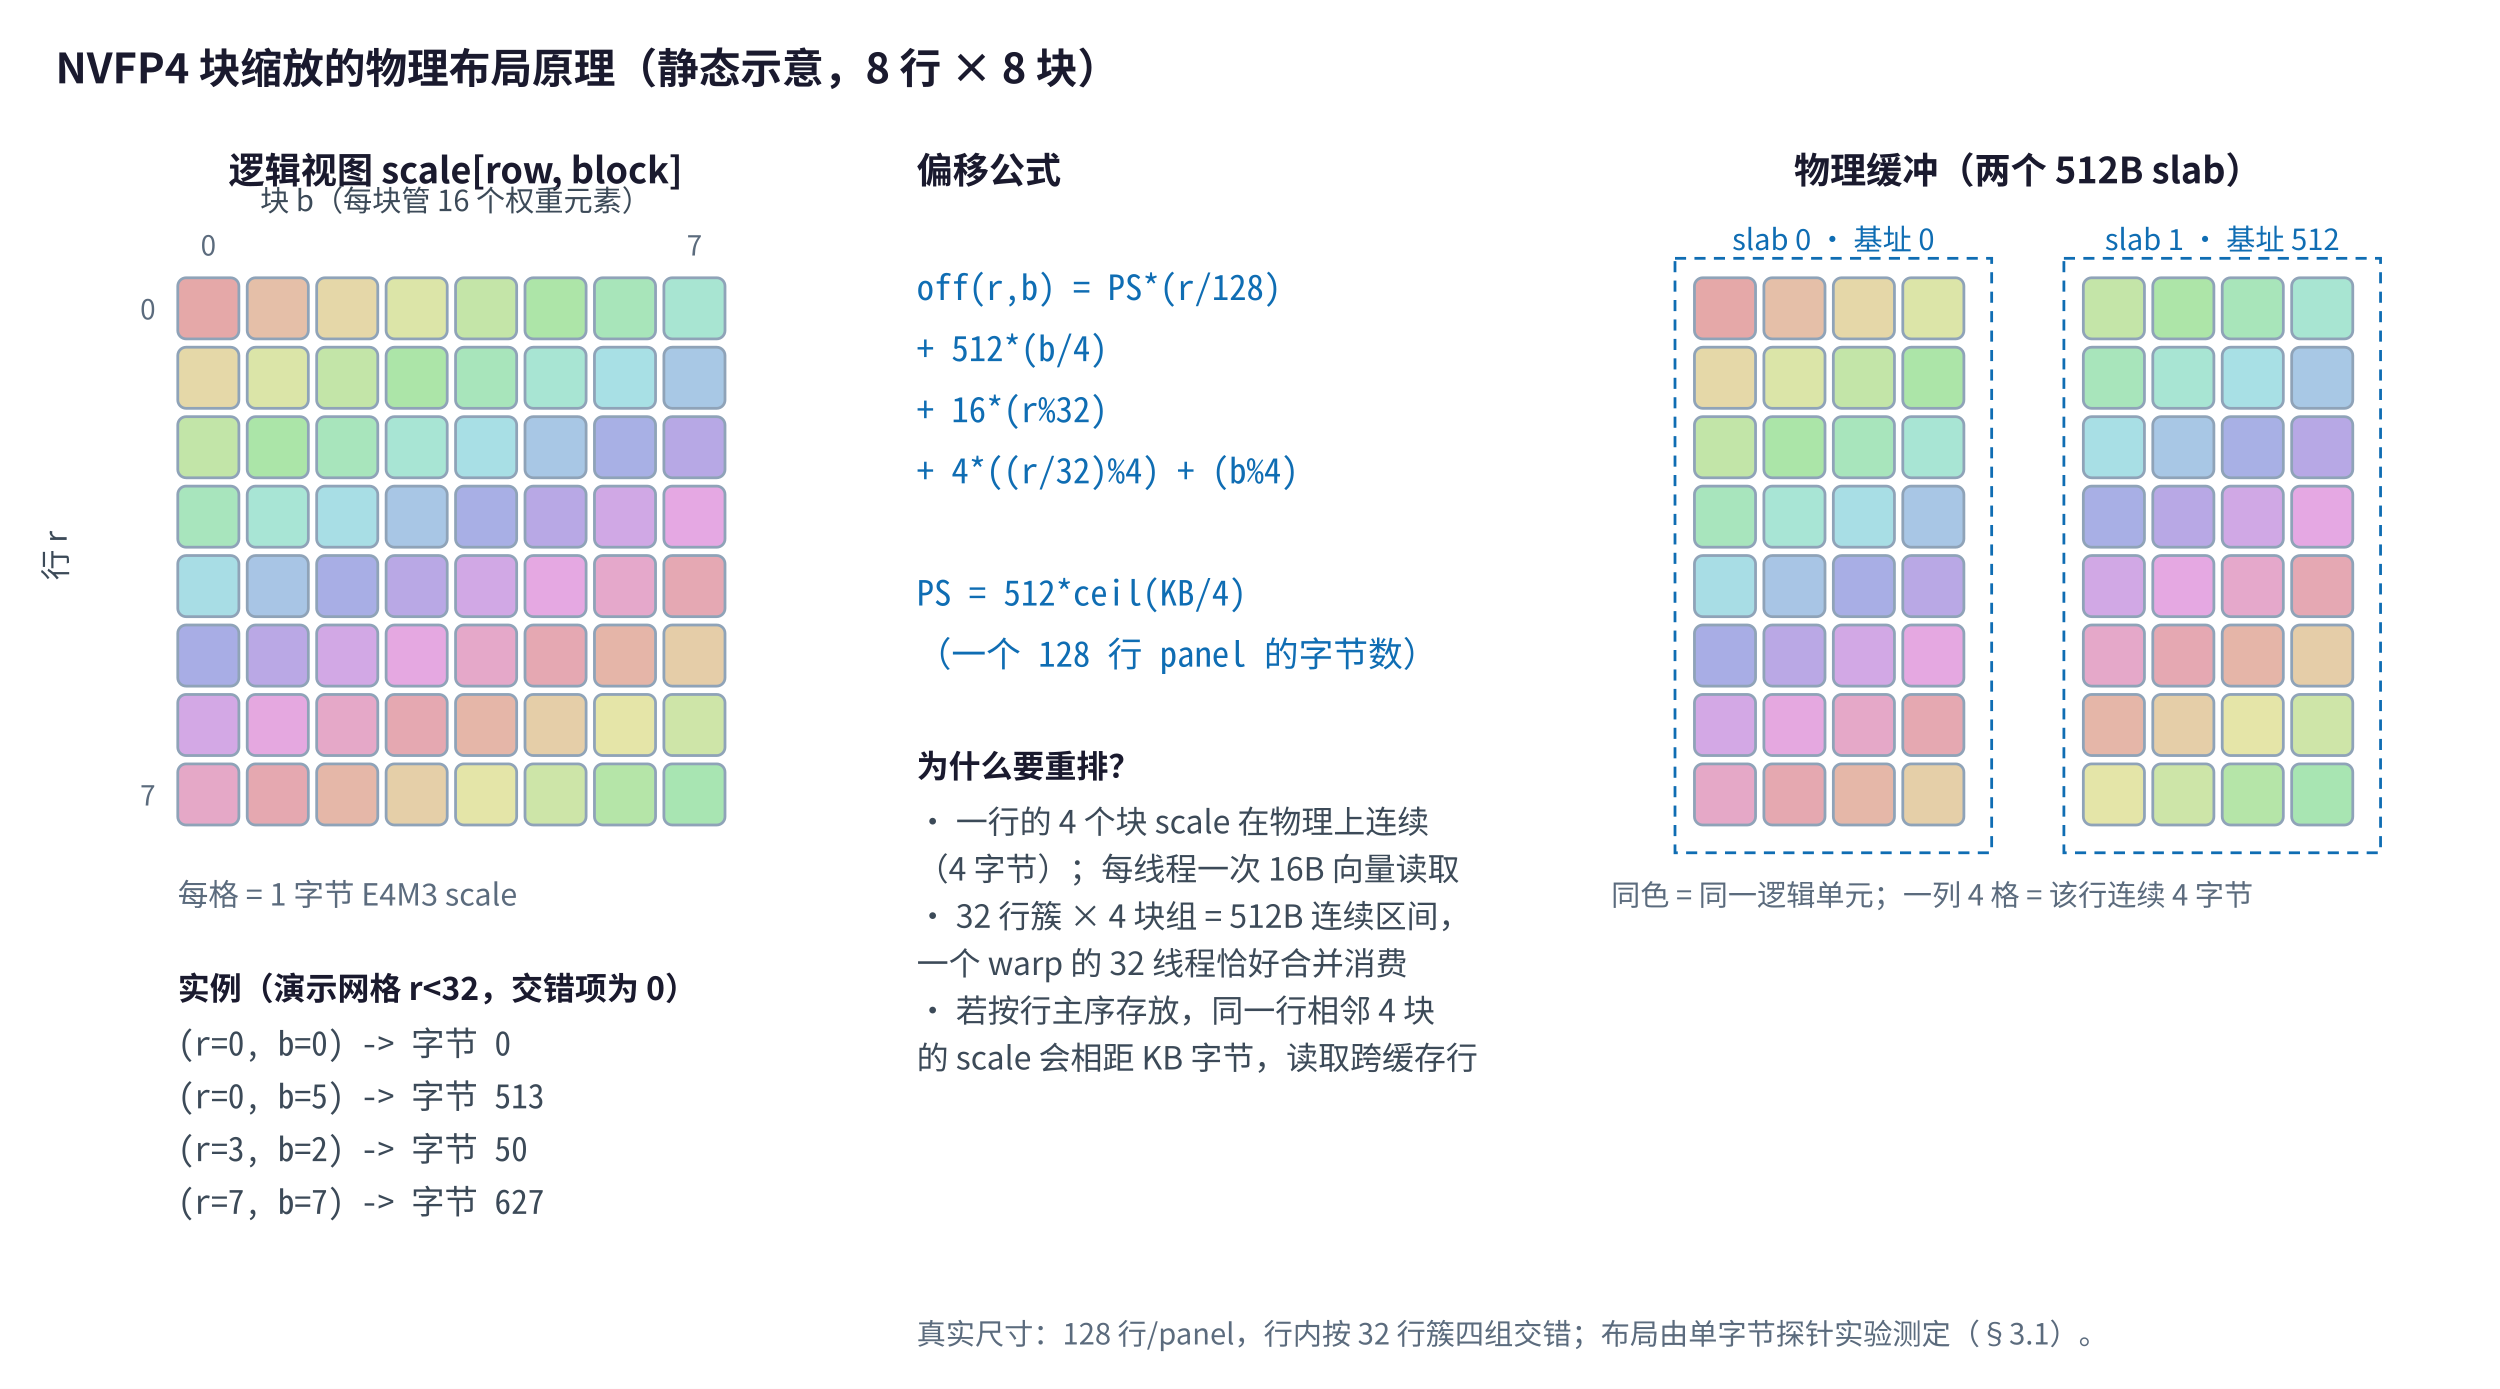
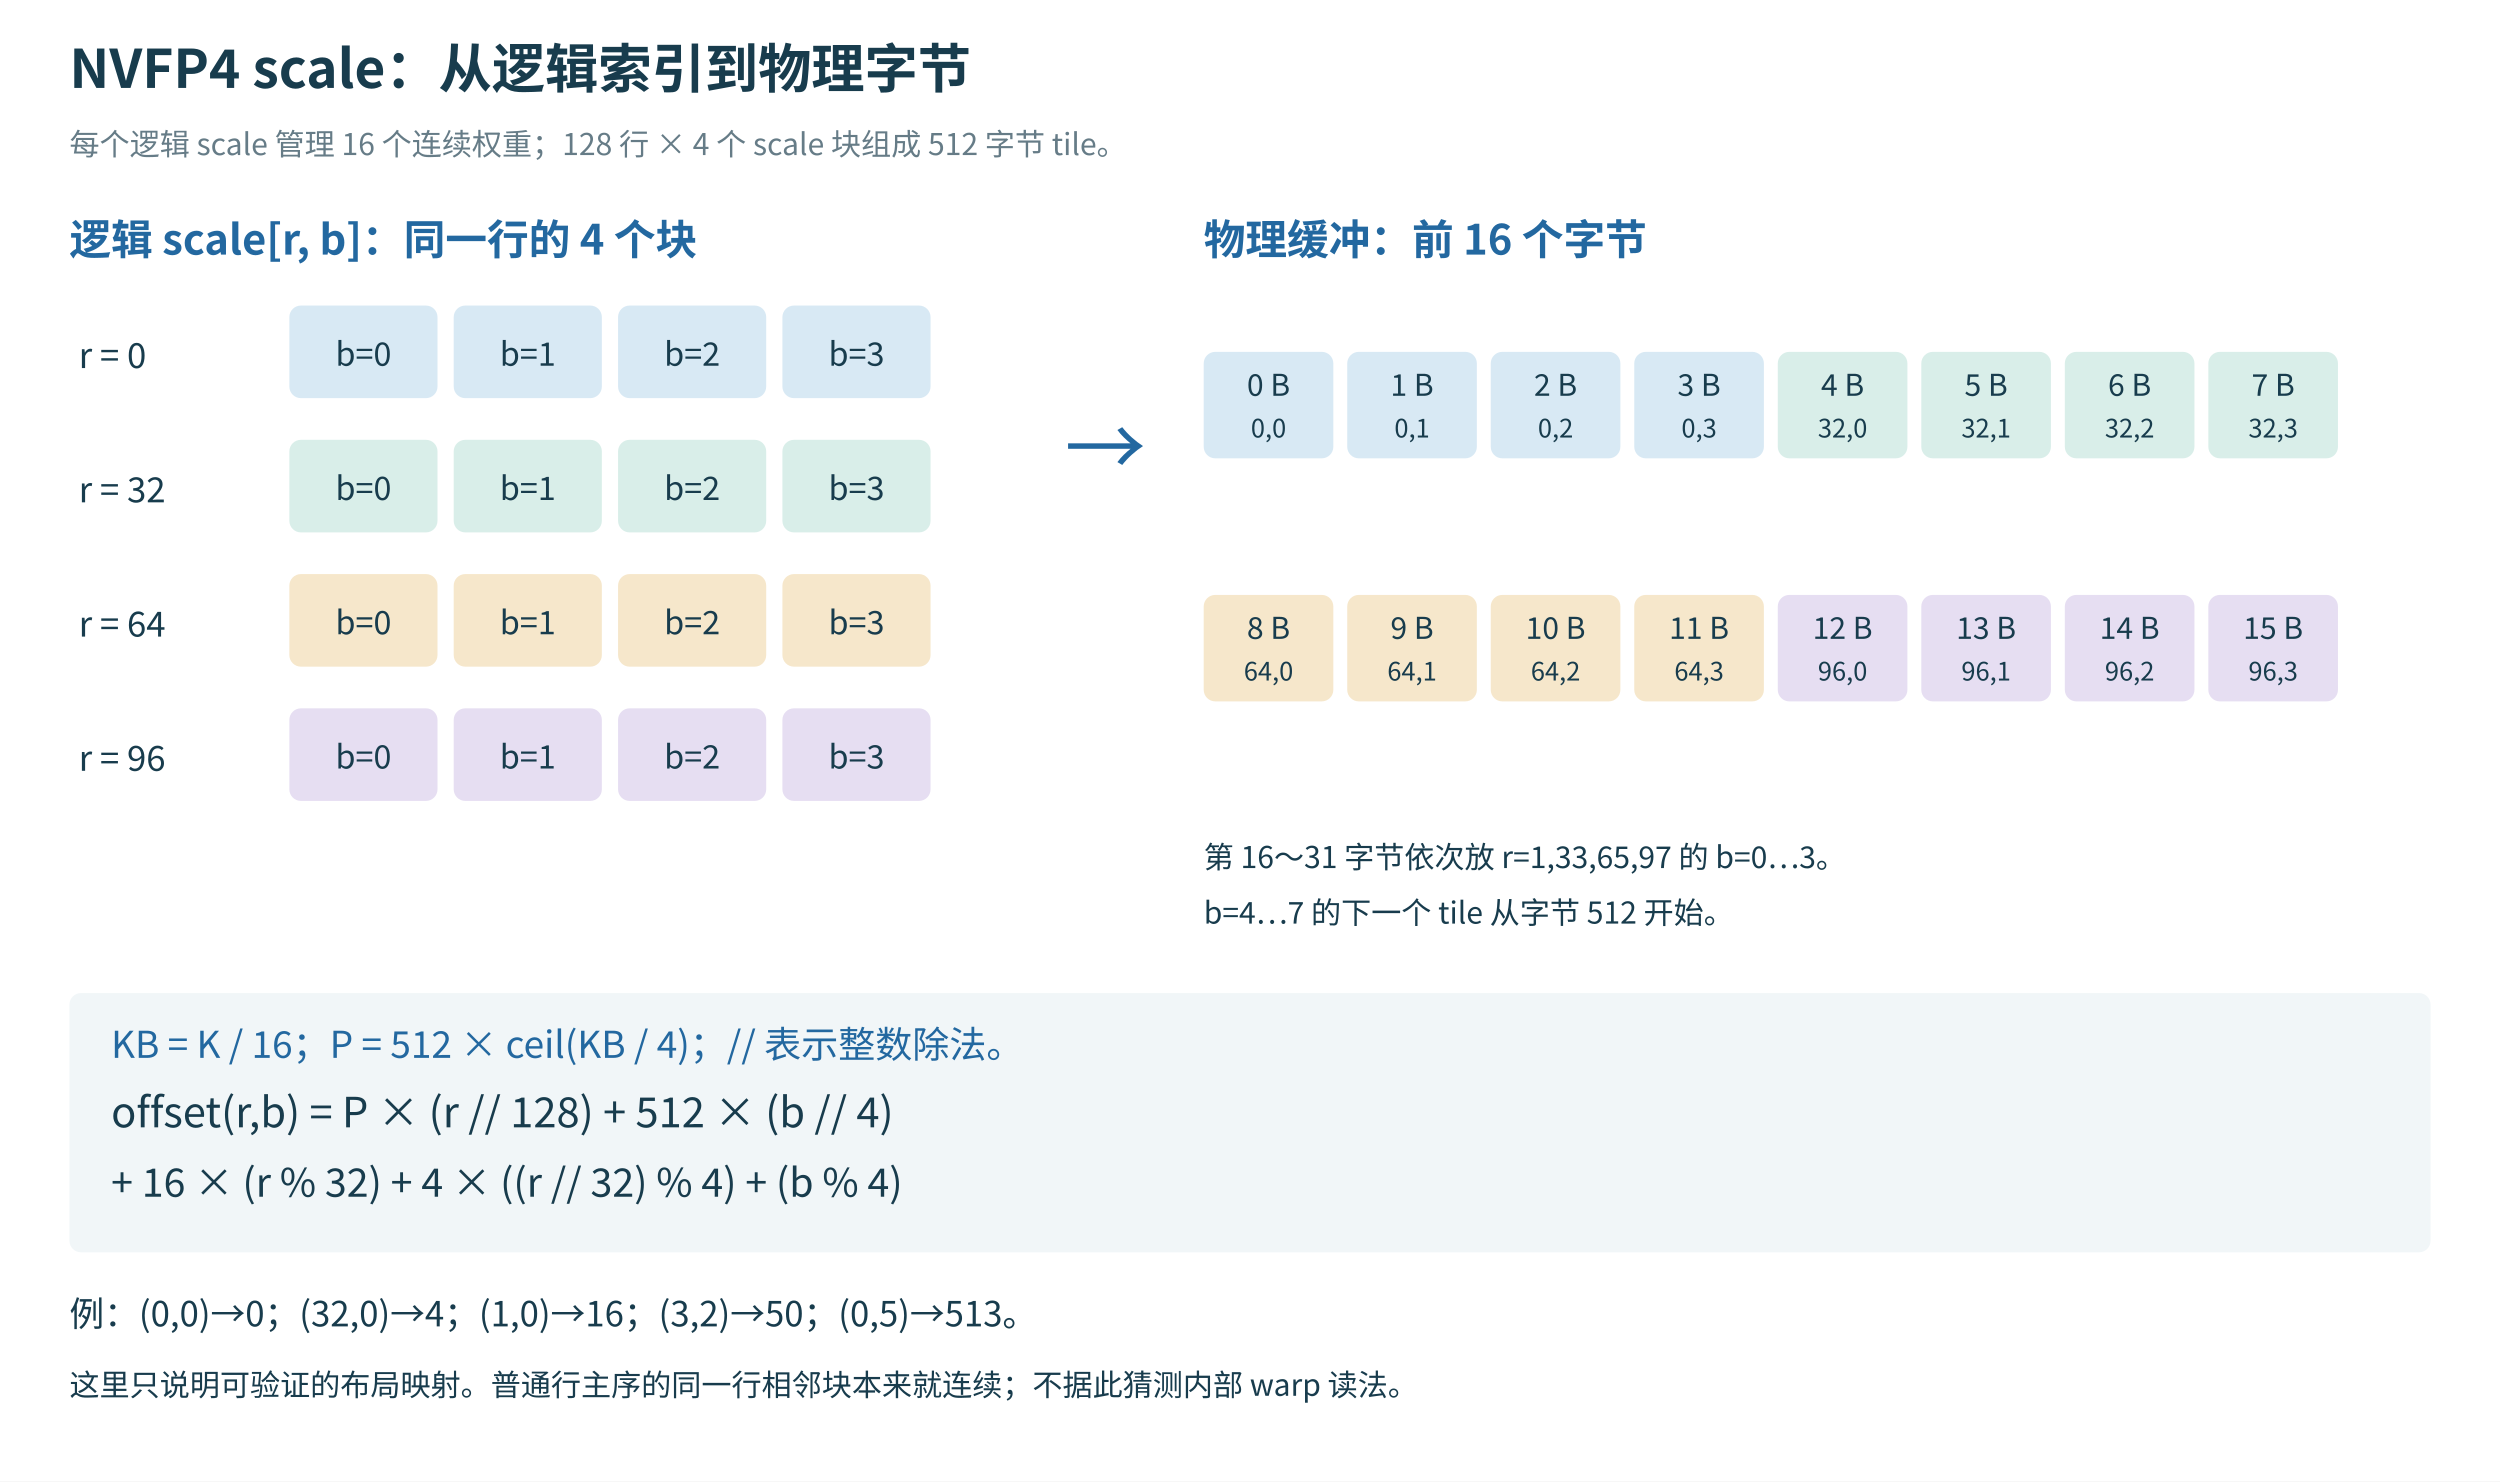
- <svg xmlns="http://www.w3.org/2000/svg" width="900" height="500" viewBox="0 0 900 500" font-family="Noto Sans CJK SC,system-ui,sans-serif">
-   <rect width="900" height="500" fill="white" />
-   <text x="20" y="30" font-size="15" font-weight="600" fill="#1a1a2e">NVFP4 块缩放的物理布局原理（静态示意，8 行 × 8 块）</text>
-   <text x="164" y="66" font-size="13" font-weight="600" text-anchor="middle" fill="#1a1a2e">逻辑视图 scale[row, block]</text>
-   <text x="330" y="66" font-size="13" font-weight="600" fill="#1a1a2e">偏移公式</text>
-   <text x="730" y="66" font-size="13" font-weight="600" text-anchor="middle" fill="#1a1a2e">物理缓冲（两个 512B slab）</text>
-   <rect x="64" y="100" width="22" height="22" rx="3" fill="#e5a8a8" stroke="#8fa3b8" />
-   <rect x="89" y="100" width="22" height="22" rx="3" fill="#e5bfa8" stroke="#8fa3b8" />
-   <rect x="114" y="100" width="22" height="22" rx="3" fill="#e5d7a8" stroke="#8fa3b8" />
-   <rect x="139" y="100" width="22" height="22" rx="3" fill="#dce5a8" stroke="#8fa3b8" />
-   <rect x="164" y="100" width="22" height="22" rx="3" fill="#c4e5a8" stroke="#8fa3b8" />
-   <rect x="189" y="100" width="22" height="22" rx="3" fill="#ade5a8" stroke="#8fa3b8" />
-   <rect x="214" y="100" width="22" height="22" rx="3" fill="#a8e5ba" stroke="#8fa3b8" />
-   <rect x="239" y="100" width="22" height="22" rx="3" fill="#a8e5d2" stroke="#8fa3b8" />
-   <rect x="64" y="125" width="22" height="22" rx="3" fill="#e5d8a8" stroke="#8fa3b8" />
-   <rect x="89" y="125" width="22" height="22" rx="3" fill="#dbe5a8" stroke="#8fa3b8" />
-   <rect x="114" y="125" width="22" height="22" rx="3" fill="#c3e5a8" stroke="#8fa3b8" />
-   <rect x="139" y="125" width="22" height="22" rx="3" fill="#ace5a8" stroke="#8fa3b8" />
-   <rect x="164" y="125" width="22" height="22" rx="3" fill="#a8e5bb" stroke="#8fa3b8" />
-   <rect x="189" y="125" width="22" height="22" rx="3" fill="#a8e5d3" stroke="#8fa3b8" />
-   <rect x="214" y="125" width="22" height="22" rx="3" fill="#a8e0e5" stroke="#8fa3b8" />
-   <rect x="239" y="125" width="22" height="22" rx="3" fill="#a8c8e5" stroke="#8fa3b8" />
-   <rect x="64" y="150" width="22" height="22" rx="3" fill="#c2e5a8" stroke="#8fa3b8" />
-   <rect x="89" y="150" width="22" height="22" rx="3" fill="#abe5a8" stroke="#8fa3b8" />
-   <rect x="114" y="150" width="22" height="22" rx="3" fill="#a8e5bc" stroke="#8fa3b8" />
-   <rect x="139" y="150" width="22" height="22" rx="3" fill="#a8e5d4" stroke="#8fa3b8" />
-   <rect x="164" y="150" width="22" height="22" rx="3" fill="#a8dfe5" stroke="#8fa3b8" />
-   <rect x="189" y="150" width="22" height="22" rx="3" fill="#a8c7e5" stroke="#8fa3b8" />
-   <rect x="214" y="150" width="22" height="22" rx="3" fill="#a8b0e5" stroke="#8fa3b8" />
-   <rect x="239" y="150" width="22" height="22" rx="3" fill="#b7a8e5" stroke="#8fa3b8" />
-   <rect x="64" y="175" width="22" height="22" rx="3" fill="#a8e5bd" stroke="#8fa3b8" />
-   <rect x="89" y="175" width="22" height="22" rx="3" fill="#a8e5d5" stroke="#8fa3b8" />
-   <rect x="114" y="175" width="22" height="22" rx="3" fill="#a8dee5" stroke="#8fa3b8" />
-   <rect x="139" y="175" width="22" height="22" rx="3" fill="#a8c6e5" stroke="#8fa3b8" />
-   <rect x="164" y="175" width="22" height="22" rx="3" fill="#a8afe5" stroke="#8fa3b8" />
-   <rect x="189" y="175" width="22" height="22" rx="3" fill="#b8a8e5" stroke="#8fa3b8" />
-   <rect x="214" y="175" width="22" height="22" rx="3" fill="#d0a8e5" stroke="#8fa3b8" />
-   <rect x="239" y="175" width="22" height="22" rx="3" fill="#e5a8e3" stroke="#8fa3b8" />
-   <rect x="64" y="200" width="22" height="22" rx="3" fill="#a8dde5" stroke="#8fa3b8" />
-   <rect x="89" y="200" width="22" height="22" rx="3" fill="#a8c5e5" stroke="#8fa3b8" />
-   <rect x="114" y="200" width="22" height="22" rx="3" fill="#a8aee5" stroke="#8fa3b8" />
-   <rect x="139" y="200" width="22" height="22" rx="3" fill="#b9a8e5" stroke="#8fa3b8" />
-   <rect x="164" y="200" width="22" height="22" rx="3" fill="#d1a8e5" stroke="#8fa3b8" />
-   <rect x="189" y="200" width="22" height="22" rx="3" fill="#e5a8e2" stroke="#8fa3b8" />
-   <rect x="214" y="200" width="22" height="22" rx="3" fill="#e5a8cb" stroke="#8fa3b8" />
-   <rect x="239" y="200" width="22" height="22" rx="3" fill="#e5a8b3" stroke="#8fa3b8" />
-   <rect x="64" y="225" width="22" height="22" rx="3" fill="#a8ade5" stroke="#8fa3b8" />
-   <rect x="89" y="225" width="22" height="22" rx="3" fill="#baa8e5" stroke="#8fa3b8" />
-   <rect x="114" y="225" width="22" height="22" rx="3" fill="#d2a8e5" stroke="#8fa3b8" />
-   <rect x="139" y="225" width="22" height="22" rx="3" fill="#e5a8e1" stroke="#8fa3b8" />
-   <rect x="164" y="225" width="22" height="22" rx="3" fill="#e5a8c9" stroke="#8fa3b8" />
-   <rect x="189" y="225" width="22" height="22" rx="3" fill="#e5a8b2" stroke="#8fa3b8" />
-   <rect x="214" y="225" width="22" height="22" rx="3" fill="#e5b5a8" stroke="#8fa3b8" />
-   <rect x="239" y="225" width="22" height="22" rx="3" fill="#e5cda8" stroke="#8fa3b8" />
-   <rect x="64" y="250" width="22" height="22" rx="3" fill="#d3a8e5" stroke="#8fa3b8" />
-   <rect x="89" y="250" width="22" height="22" rx="3" fill="#e5a8e0" stroke="#8fa3b8" />
-   <rect x="114" y="250" width="22" height="22" rx="3" fill="#e5a8c8" stroke="#8fa3b8" />
-   <rect x="139" y="250" width="22" height="22" rx="3" fill="#e5a8b1" stroke="#8fa3b8" />
-   <rect x="164" y="250" width="22" height="22" rx="3" fill="#e5b6a8" stroke="#8fa3b8" />
-   <rect x="189" y="250" width="22" height="22" rx="3" fill="#e5cea8" stroke="#8fa3b8" />
-   <rect x="214" y="250" width="22" height="22" rx="3" fill="#e5e5a8" stroke="#8fa3b8" />
-   <rect x="239" y="250" width="22" height="22" rx="3" fill="#cee5a8" stroke="#8fa3b8" />
-   <rect x="64" y="275" width="22" height="22" rx="3" fill="#e5a8c7" stroke="#8fa3b8" />
-   <rect x="89" y="275" width="22" height="22" rx="3" fill="#e5a8b0" stroke="#8fa3b8" />
-   <rect x="114" y="275" width="22" height="22" rx="3" fill="#e5b7a8" stroke="#8fa3b8" />
-   <rect x="139" y="275" width="22" height="22" rx="3" fill="#e5cfa8" stroke="#8fa3b8" />
-   <rect x="164" y="275" width="22" height="22" rx="3" fill="#e4e5a8" stroke="#8fa3b8" />
-   <rect x="189" y="275" width="22" height="22" rx="3" fill="#cde5a8" stroke="#8fa3b8" />
-   <rect x="214" y="275" width="22" height="22" rx="3" fill="#b5e5a8" stroke="#8fa3b8" />
-   <rect x="239" y="275" width="22" height="22" rx="3" fill="#a8e5b2" stroke="#8fa3b8" />
-   <text x="56" y="115" font-size="10" text-anchor="end" fill="#5b6b7d">0</text>
-   <text x="56" y="290" font-size="10" text-anchor="end" fill="#5b6b7d">7</text>
-   <text x="75" y="92" font-size="10" text-anchor="middle" fill="#5b6b7d">0</text>
-   <text x="250" y="92" font-size="10" text-anchor="middle" fill="#5b6b7d">7</text>
-   <text x="24" y="200" font-size="11" fill="#3c4a58" text-anchor="middle" transform="rotate(-90 24 200)">行 r</text>
-   <text x="164" y="76" font-size="10.5" text-anchor="middle" fill="#3c4a58">块 b（每块管 16 个权重元素）</text>
-   <text x="64" y="326" font-size="11" fill="#5b6b7d">每格 = 1 字节 E4M3 scale</text>
-   <text x="330" y="108" font-size="12.5" fill="#0f6db3" font-family="Noto Sans Mono CJK SC,Consolas,monospace">off(r,b) = PS*(r/128)</text>
-   <text x="330" y="130" font-size="12.5" fill="#0f6db3" font-family="Noto Sans Mono CJK SC,Consolas,monospace">  + 512*(b/4)</text>
-   <text x="330" y="152" font-size="12.5" fill="#0f6db3" font-family="Noto Sans Mono CJK SC,Consolas,monospace">  + 16*(r%32)</text>
-   <text x="330" y="174" font-size="12.5" fill="#0f6db3" font-family="Noto Sans Mono CJK SC,Consolas,monospace">  + 4*((r/32)%4) + (b%4)</text>
-   <text x="330" y="196"> </text>
-   <text x="330" y="218" font-size="12.5" fill="#0f6db3" font-family="Noto Sans Mono CJK SC,Consolas,monospace">PS = 512*ceil(KB/4)</text>
-   <text x="330" y="240" font-size="12.5" fill="#0f6db3" font-family="Noto Sans Mono CJK SC,Consolas,monospace">（一个 128 行 panel 的字节数）</text>
-   <text x="330" y="280" font-size="11.5" font-weight="600" fill="#1a1a2e">为什么要重排？</text>
-   <text x="330" y="300" font-size="11.5" fill="#3c4a58">• 一行的 4 个块 scale 在物理上连续</text>
-   <text x="330" y="317" font-size="11.5" fill="#3c4a58">  （4 字节）；每线程一次 16B 向量读取</text>
-   <text x="330" y="334" font-size="11.5" fill="#3c4a58">• 32 行簇 × 4 块组 = 512B 连续区间，</text>
-   <text x="330" y="351" font-size="11.5" fill="#3c4a58">  一个 warp 的 32 线程恰好合并消费</text>
-   <text x="330" y="368" font-size="11.5" fill="#3c4a58">• 若按行主序存放，同一行相邻 4 块</text>
-   <text x="330" y="385" font-size="11.5" fill="#3c4a58">  的 scale 会相距 KB 字节，读取跨缓存行</text>
-   <rect x="603" y="93" width="114" height="214" fill="none" stroke="#0f6db3" stroke-dasharray="4 3" />
-   <text x="660" y="90" font-size="10.5" text-anchor="middle" fill="#0f6db3">slab 0 · 基址 0</text>
-   <rect x="610" y="100" width="22" height="22" rx="3" fill="#e5a8a8" stroke="#8fa3b8" />
-   <rect x="635" y="100" width="22" height="22" rx="3" fill="#e5bfa8" stroke="#8fa3b8" />
-   <rect x="660" y="100" width="22" height="22" rx="3" fill="#e5d7a8" stroke="#8fa3b8" />
-   <rect x="685" y="100" width="22" height="22" rx="3" fill="#dce5a8" stroke="#8fa3b8" />
-   <rect x="610" y="125" width="22" height="22" rx="3" fill="#e5d8a8" stroke="#8fa3b8" />
-   <rect x="635" y="125" width="22" height="22" rx="3" fill="#dbe5a8" stroke="#8fa3b8" />
-   <rect x="660" y="125" width="22" height="22" rx="3" fill="#c3e5a8" stroke="#8fa3b8" />
-   <rect x="685" y="125" width="22" height="22" rx="3" fill="#ace5a8" stroke="#8fa3b8" />
-   <rect x="610" y="150" width="22" height="22" rx="3" fill="#c2e5a8" stroke="#8fa3b8" />
-   <rect x="635" y="150" width="22" height="22" rx="3" fill="#abe5a8" stroke="#8fa3b8" />
-   <rect x="660" y="150" width="22" height="22" rx="3" fill="#a8e5bc" stroke="#8fa3b8" />
-   <rect x="685" y="150" width="22" height="22" rx="3" fill="#a8e5d4" stroke="#8fa3b8" />
-   <rect x="610" y="175" width="22" height="22" rx="3" fill="#a8e5bd" stroke="#8fa3b8" />
-   <rect x="635" y="175" width="22" height="22" rx="3" fill="#a8e5d5" stroke="#8fa3b8" />
-   <rect x="660" y="175" width="22" height="22" rx="3" fill="#a8dee5" stroke="#8fa3b8" />
-   <rect x="685" y="175" width="22" height="22" rx="3" fill="#a8c6e5" stroke="#8fa3b8" />
-   <rect x="610" y="200" width="22" height="22" rx="3" fill="#a8dde5" stroke="#8fa3b8" />
-   <rect x="635" y="200" width="22" height="22" rx="3" fill="#a8c5e5" stroke="#8fa3b8" />
-   <rect x="660" y="200" width="22" height="22" rx="3" fill="#a8aee5" stroke="#8fa3b8" />
-   <rect x="685" y="200" width="22" height="22" rx="3" fill="#b9a8e5" stroke="#8fa3b8" />
-   <rect x="610" y="225" width="22" height="22" rx="3" fill="#a8ade5" stroke="#8fa3b8" />
-   <rect x="635" y="225" width="22" height="22" rx="3" fill="#baa8e5" stroke="#8fa3b8" />
-   <rect x="660" y="225" width="22" height="22" rx="3" fill="#d2a8e5" stroke="#8fa3b8" />
-   <rect x="685" y="225" width="22" height="22" rx="3" fill="#e5a8e1" stroke="#8fa3b8" />
-   <rect x="610" y="250" width="22" height="22" rx="3" fill="#d3a8e5" stroke="#8fa3b8" />
-   <rect x="635" y="250" width="22" height="22" rx="3" fill="#e5a8e0" stroke="#8fa3b8" />
-   <rect x="660" y="250" width="22" height="22" rx="3" fill="#e5a8c8" stroke="#8fa3b8" />
-   <rect x="685" y="250" width="22" height="22" rx="3" fill="#e5a8b1" stroke="#8fa3b8" />
-   <rect x="610" y="275" width="22" height="22" rx="3" fill="#e5a8c7" stroke="#8fa3b8" />
-   <rect x="635" y="275" width="22" height="22" rx="3" fill="#e5a8b0" stroke="#8fa3b8" />
-   <rect x="660" y="275" width="22" height="22" rx="3" fill="#e5b7a8" stroke="#8fa3b8" />
-   <rect x="685" y="275" width="22" height="22" rx="3" fill="#e5cfa8" stroke="#8fa3b8" />
-   <rect x="743" y="93" width="114" height="214" fill="none" stroke="#0f6db3" stroke-dasharray="4 3" />
-   <text x="800" y="90" font-size="10.5" text-anchor="middle" fill="#0f6db3">slab 1 · 基址 512</text>
-   <rect x="750" y="100" width="22" height="22" rx="3" fill="#c4e5a8" stroke="#8fa3b8" />
-   <rect x="775" y="100" width="22" height="22" rx="3" fill="#ade5a8" stroke="#8fa3b8" />
-   <rect x="800" y="100" width="22" height="22" rx="3" fill="#a8e5ba" stroke="#8fa3b8" />
-   <rect x="825" y="100" width="22" height="22" rx="3" fill="#a8e5d2" stroke="#8fa3b8" />
-   <rect x="750" y="125" width="22" height="22" rx="3" fill="#a8e5bb" stroke="#8fa3b8" />
-   <rect x="775" y="125" width="22" height="22" rx="3" fill="#a8e5d3" stroke="#8fa3b8" />
-   <rect x="800" y="125" width="22" height="22" rx="3" fill="#a8e0e5" stroke="#8fa3b8" />
-   <rect x="825" y="125" width="22" height="22" rx="3" fill="#a8c8e5" stroke="#8fa3b8" />
-   <rect x="750" y="150" width="22" height="22" rx="3" fill="#a8dfe5" stroke="#8fa3b8" />
-   <rect x="775" y="150" width="22" height="22" rx="3" fill="#a8c7e5" stroke="#8fa3b8" />
-   <rect x="800" y="150" width="22" height="22" rx="3" fill="#a8b0e5" stroke="#8fa3b8" />
-   <rect x="825" y="150" width="22" height="22" rx="3" fill="#b7a8e5" stroke="#8fa3b8" />
-   <rect x="750" y="175" width="22" height="22" rx="3" fill="#a8afe5" stroke="#8fa3b8" />
-   <rect x="775" y="175" width="22" height="22" rx="3" fill="#b8a8e5" stroke="#8fa3b8" />
-   <rect x="800" y="175" width="22" height="22" rx="3" fill="#d0a8e5" stroke="#8fa3b8" />
-   <rect x="825" y="175" width="22" height="22" rx="3" fill="#e5a8e3" stroke="#8fa3b8" />
-   <rect x="750" y="200" width="22" height="22" rx="3" fill="#d1a8e5" stroke="#8fa3b8" />
-   <rect x="775" y="200" width="22" height="22" rx="3" fill="#e5a8e2" stroke="#8fa3b8" />
-   <rect x="800" y="200" width="22" height="22" rx="3" fill="#e5a8cb" stroke="#8fa3b8" />
-   <rect x="825" y="200" width="22" height="22" rx="3" fill="#e5a8b3" stroke="#8fa3b8" />
-   <rect x="750" y="225" width="22" height="22" rx="3" fill="#e5a8c9" stroke="#8fa3b8" />
-   <rect x="775" y="225" width="22" height="22" rx="3" fill="#e5a8b2" stroke="#8fa3b8" />
-   <rect x="800" y="225" width="22" height="22" rx="3" fill="#e5b5a8" stroke="#8fa3b8" />
-   <rect x="825" y="225" width="22" height="22" rx="3" fill="#e5cda8" stroke="#8fa3b8" />
-   <rect x="750" y="250" width="22" height="22" rx="3" fill="#e5b6a8" stroke="#8fa3b8" />
-   <rect x="775" y="250" width="22" height="22" rx="3" fill="#e5cea8" stroke="#8fa3b8" />
-   <rect x="800" y="250" width="22" height="22" rx="3" fill="#e5e5a8" stroke="#8fa3b8" />
-   <rect x="825" y="250" width="22" height="22" rx="3" fill="#cee5a8" stroke="#8fa3b8" />
-   <rect x="750" y="275" width="22" height="22" rx="3" fill="#e4e5a8" stroke="#8fa3b8" />
-   <rect x="775" y="275" width="22" height="22" rx="3" fill="#cde5a8" stroke="#8fa3b8" />
-   <rect x="800" y="275" width="22" height="22" rx="3" fill="#b5e5a8" stroke="#8fa3b8" />
-   <rect x="825" y="275" width="22" height="22" rx="3" fill="#a8e5b2" stroke="#8fa3b8" />
-   <text x="580" y="326" font-size="10.5" fill="#5b6b7d">同色 = 同一逻辑单元；一列 4 格 = 该行连续 4 字节</text>
-   <text x="64" y="360" font-size="11.5" font-weight="600" fill="#1a1a2e">实例（演示网格 r&lt;32，交错项为 0）</text>
-   <text x="64" y="380" font-size="12" fill="#3c4a58" font-family="Noto Sans Mono CJK SC,Consolas,monospace">(r=0, b=0) -&gt; 字节 0</text>
-   <text x="64" y="399" font-size="12" fill="#3c4a58" font-family="Noto Sans Mono CJK SC,Consolas,monospace">(r=0, b=5) -&gt; 字节 513</text>
-   <text x="64" y="418" font-size="12" fill="#3c4a58" font-family="Noto Sans Mono CJK SC,Consolas,monospace">(r=3, b=2) -&gt; 字节 50</text>
-   <text x="64" y="437" font-size="12" fill="#3c4a58" font-family="Noto Sans Mono CJK SC,Consolas,monospace">(r=7, b=7) -&gt; 字节 627</text>
-   <text x="330" y="484" font-size="10.5" fill="#5b6b7d">真实尺寸：128 行/panel，行内按 32 行簇四组交错；布局由单字节探针实验测定（§3.1）。</text>
+ <svg xmlns="http://www.w3.org/2000/svg" width="1080" height="640" viewBox="0 0 1080 640" role="img" aria-label="NVFP4 scale：从逻辑索引到物理字节" font-family="Noto Sans CJK SC,Microsoft YaHei,sans-serif">
+   <rect width="100%" height="100%" fill="white" />
+   <text x="30" y="38" fill="#183c4d" font-size="23" font-weight="700" text-anchor="start">NVFP4 scale：从逻辑索引到物理字节</text>
+   <text x="30" y="67" fill="#667c87" font-size="13" font-weight="400" text-anchor="start">每个逻辑 scale 管理 16 个连续权重；128 行 × 4 个 scale 块组成 512 字节 tile。</text>
+   <text x="30" y="110" fill="#2368a0" font-size="18" font-weight="600" text-anchor="start">逻辑 scale[r, b]：同一行的 4 个块</text>
+   <text x="34" y="159" fill="#183c4d" font-size="15" font-weight="400" text-anchor="start">r = 0</text>
+   <rect x="125" y="132" width="64" height="40" fill="#d8e9f4" stroke="none" rx="5" />
+   <text x="157" y="158" fill="#183c4d" font-size="14" font-weight="400" text-anchor="middle">b=0</text>
+   <rect x="196" y="132" width="64" height="40" fill="#d8e9f4" stroke="none" rx="5" />
+   <text x="228" y="158" fill="#183c4d" font-size="14" font-weight="400" text-anchor="middle">b=1</text>
+   <rect x="267" y="132" width="64" height="40" fill="#d8e9f4" stroke="none" rx="5" />
+   <text x="299" y="158" fill="#183c4d" font-size="14" font-weight="400" text-anchor="middle">b=2</text>
+   <rect x="338" y="132" width="64" height="40" fill="#d8e9f4" stroke="none" rx="5" />
+   <text x="370" y="158" fill="#183c4d" font-size="14" font-weight="400" text-anchor="middle">b=3</text>
+   <text x="34" y="217" fill="#183c4d" font-size="15" font-weight="400" text-anchor="start">r = 32</text>
+   <rect x="125" y="190" width="64" height="40" fill="#d9eee9" stroke="none" rx="5" />
+   <text x="157" y="216" fill="#183c4d" font-size="14" font-weight="400" text-anchor="middle">b=0</text>
+   <rect x="196" y="190" width="64" height="40" fill="#d9eee9" stroke="none" rx="5" />
+   <text x="228" y="216" fill="#183c4d" font-size="14" font-weight="400" text-anchor="middle">b=1</text>
+   <rect x="267" y="190" width="64" height="40" fill="#d9eee9" stroke="none" rx="5" />
+   <text x="299" y="216" fill="#183c4d" font-size="14" font-weight="400" text-anchor="middle">b=2</text>
+   <rect x="338" y="190" width="64" height="40" fill="#d9eee9" stroke="none" rx="5" />
+   <text x="370" y="216" fill="#183c4d" font-size="14" font-weight="400" text-anchor="middle">b=3</text>
+   <text x="34" y="275" fill="#183c4d" font-size="15" font-weight="400" text-anchor="start">r = 64</text>
+   <rect x="125" y="248" width="64" height="40" fill="#f6e7cb" stroke="none" rx="5" />
+   <text x="157" y="274" fill="#183c4d" font-size="14" font-weight="400" text-anchor="middle">b=0</text>
+   <rect x="196" y="248" width="64" height="40" fill="#f6e7cb" stroke="none" rx="5" />
+   <text x="228" y="274" fill="#183c4d" font-size="14" font-weight="400" text-anchor="middle">b=1</text>
+   <rect x="267" y="248" width="64" height="40" fill="#f6e7cb" stroke="none" rx="5" />
+   <text x="299" y="274" fill="#183c4d" font-size="14" font-weight="400" text-anchor="middle">b=2</text>
+   <rect x="338" y="248" width="64" height="40" fill="#f6e7cb" stroke="none" rx="5" />
+   <text x="370" y="274" fill="#183c4d" font-size="14" font-weight="400" text-anchor="middle">b=3</text>
+   <text x="34" y="333" fill="#183c4d" font-size="15" font-weight="400" text-anchor="start">r = 96</text>
+   <rect x="125" y="306" width="64" height="40" fill="#e6def2" stroke="none" rx="5" />
+   <text x="157" y="332" fill="#183c4d" font-size="14" font-weight="400" text-anchor="middle">b=0</text>
+   <rect x="196" y="306" width="64" height="40" fill="#e6def2" stroke="none" rx="5" />
+   <text x="228" y="332" fill="#183c4d" font-size="14" font-weight="400" text-anchor="middle">b=1</text>
+   <rect x="267" y="306" width="64" height="40" fill="#e6def2" stroke="none" rx="5" />
+   <text x="299" y="332" fill="#183c4d" font-size="14" font-weight="400" text-anchor="middle">b=2</text>
+   <rect x="338" y="306" width="64" height="40" fill="#e6def2" stroke="none" rx="5" />
+   <text x="370" y="332" fill="#183c4d" font-size="14" font-weight="400" text-anchor="middle">b=3</text>
+   <text x="460" y="206" fill="#2368a0" font-size="35" font-weight="400" text-anchor="start">→</text>
+   <text x="520" y="110" fill="#2368a0" font-size="18" font-weight="600" text-anchor="start">物理缓冲：前 16 个字节</text>
+   <rect x="520" y="152" width="56" height="46" fill="#d8e9f4" stroke="none" rx="5" />
+   <text x="548" y="171" fill="#183c4d" font-size="13" font-weight="400" text-anchor="middle">0 B</text>
+   <text x="548" y="189" fill="#183c4d" font-size="11" font-weight="400" text-anchor="middle">0,0</text>
+   <rect x="582" y="152" width="56" height="46" fill="#d8e9f4" stroke="none" rx="5" />
+   <text x="610" y="171" fill="#183c4d" font-size="13" font-weight="400" text-anchor="middle">1 B</text>
+   <text x="610" y="189" fill="#183c4d" font-size="11" font-weight="400" text-anchor="middle">0,1</text>
+   <rect x="644" y="152" width="56" height="46" fill="#d8e9f4" stroke="none" rx="5" />
+   <text x="672" y="171" fill="#183c4d" font-size="13" font-weight="400" text-anchor="middle">2 B</text>
+   <text x="672" y="189" fill="#183c4d" font-size="11" font-weight="400" text-anchor="middle">0,2</text>
+   <rect x="706" y="152" width="56" height="46" fill="#d8e9f4" stroke="none" rx="5" />
+   <text x="734" y="171" fill="#183c4d" font-size="13" font-weight="400" text-anchor="middle">3 B</text>
+   <text x="734" y="189" fill="#183c4d" font-size="11" font-weight="400" text-anchor="middle">0,3</text>
+   <rect x="768" y="152" width="56" height="46" fill="#d9eee9" stroke="none" rx="5" />
+   <text x="796" y="171" fill="#183c4d" font-size="13" font-weight="400" text-anchor="middle">4 B</text>
+   <text x="796" y="189" fill="#183c4d" font-size="11" font-weight="400" text-anchor="middle">32,0</text>
+   <rect x="830" y="152" width="56" height="46" fill="#d9eee9" stroke="none" rx="5" />
+   <text x="858" y="171" fill="#183c4d" font-size="13" font-weight="400" text-anchor="middle">5 B</text>
+   <text x="858" y="189" fill="#183c4d" font-size="11" font-weight="400" text-anchor="middle">32,1</text>
+   <rect x="892" y="152" width="56" height="46" fill="#d9eee9" stroke="none" rx="5" />
+   <text x="920" y="171" fill="#183c4d" font-size="13" font-weight="400" text-anchor="middle">6 B</text>
+   <text x="920" y="189" fill="#183c4d" font-size="11" font-weight="400" text-anchor="middle">32,2</text>
+   <rect x="954" y="152" width="56" height="46" fill="#d9eee9" stroke="none" rx="5" />
+   <text x="982" y="171" fill="#183c4d" font-size="13" font-weight="400" text-anchor="middle">7 B</text>
+   <text x="982" y="189" fill="#183c4d" font-size="11" font-weight="400" text-anchor="middle">32,3</text>
+   <rect x="520" y="257" width="56" height="46" fill="#f6e7cb" stroke="none" rx="5" />
+   <text x="548" y="276" fill="#183c4d" font-size="13" font-weight="400" text-anchor="middle">8 B</text>
+   <text x="548" y="294" fill="#183c4d" font-size="11" font-weight="400" text-anchor="middle">64,0</text>
+   <rect x="582" y="257" width="56" height="46" fill="#f6e7cb" stroke="none" rx="5" />
+   <text x="610" y="276" fill="#183c4d" font-size="13" font-weight="400" text-anchor="middle">9 B</text>
+   <text x="610" y="294" fill="#183c4d" font-size="11" font-weight="400" text-anchor="middle">64,1</text>
+   <rect x="644" y="257" width="56" height="46" fill="#f6e7cb" stroke="none" rx="5" />
+   <text x="672" y="276" fill="#183c4d" font-size="13" font-weight="400" text-anchor="middle">10 B</text>
+   <text x="672" y="294" fill="#183c4d" font-size="11" font-weight="400" text-anchor="middle">64,2</text>
+   <rect x="706" y="257" width="56" height="46" fill="#f6e7cb" stroke="none" rx="5" />
+   <text x="734" y="276" fill="#183c4d" font-size="13" font-weight="400" text-anchor="middle">11 B</text>
+   <text x="734" y="294" fill="#183c4d" font-size="11" font-weight="400" text-anchor="middle">64,3</text>
+   <rect x="768" y="257" width="56" height="46" fill="#e6def2" stroke="none" rx="5" />
+   <text x="796" y="276" fill="#183c4d" font-size="13" font-weight="400" text-anchor="middle">12 B</text>
+   <text x="796" y="294" fill="#183c4d" font-size="11" font-weight="400" text-anchor="middle">96,0</text>
+   <rect x="830" y="257" width="56" height="46" fill="#e6def2" stroke="none" rx="5" />
+   <text x="858" y="276" fill="#183c4d" font-size="13" font-weight="400" text-anchor="middle">13 B</text>
+   <text x="858" y="294" fill="#183c4d" font-size="11" font-weight="400" text-anchor="middle">96,1</text>
+   <rect x="892" y="257" width="56" height="46" fill="#e6def2" stroke="none" rx="5" />
+   <text x="920" y="276" fill="#183c4d" font-size="13" font-weight="400" text-anchor="middle">14 B</text>
+   <text x="920" y="294" fill="#183c4d" font-size="11" font-weight="400" text-anchor="middle">96,2</text>
+   <rect x="954" y="257" width="56" height="46" fill="#e6def2" stroke="none" rx="5" />
+   <text x="982" y="276" fill="#183c4d" font-size="13" font-weight="400" text-anchor="middle">15 B</text>
+   <text x="982" y="294" fill="#183c4d" font-size="11" font-weight="400" text-anchor="middle">96,3</text>
+   <text x="520" y="375" fill="#183c4d" font-size="13" font-weight="400" text-anchor="start">第 16～31 字节依次放 r=1,33,65,97 的 b=0…3。</text>
+   <text x="520" y="399" fill="#183c4d" font-size="13" font-weight="400" text-anchor="start">b=4…7 的下一个 tile 从字节 512 开始。</text>
+   <rect x="30" y="429" width="1020" height="112" fill="#f1f6f8" stroke="none" rx="5" />
+   <text x="48" y="457" fill="#2368a0" font-size="16" font-weight="400" text-anchor="start">KB = K / 16；P = 512 × ceil(KB / 4)；// 表示整数除法。</text>
+   <text x="48" y="487" fill="#183c4d" font-size="18" font-weight="400" text-anchor="start">offset(r,b) = P × (r // 128) + 512 × (b // 4)</text>
+   <text x="48" y="517" fill="#183c4d" font-size="17" font-weight="400" text-anchor="start">                         + 16 × (r % 32) + 4 × ((r // 32) % 4) + (b % 4)</text>
+   <text x="30" y="573" fill="#183c4d" font-size="15" font-weight="400" text-anchor="start">例：(0,0)→0；(32,0)→4；(1,0)→16；(3,2)→50；(0,5)→513。</text>
+   <text x="30" y="603" fill="#183c4d" font-size="13" font-weight="400" text-anchor="start">这里只说明可验证的布局映射。普通行主序的同一行相邻块本来就连续；不据此猜测内部 warp 读法。</text>
</svg>
